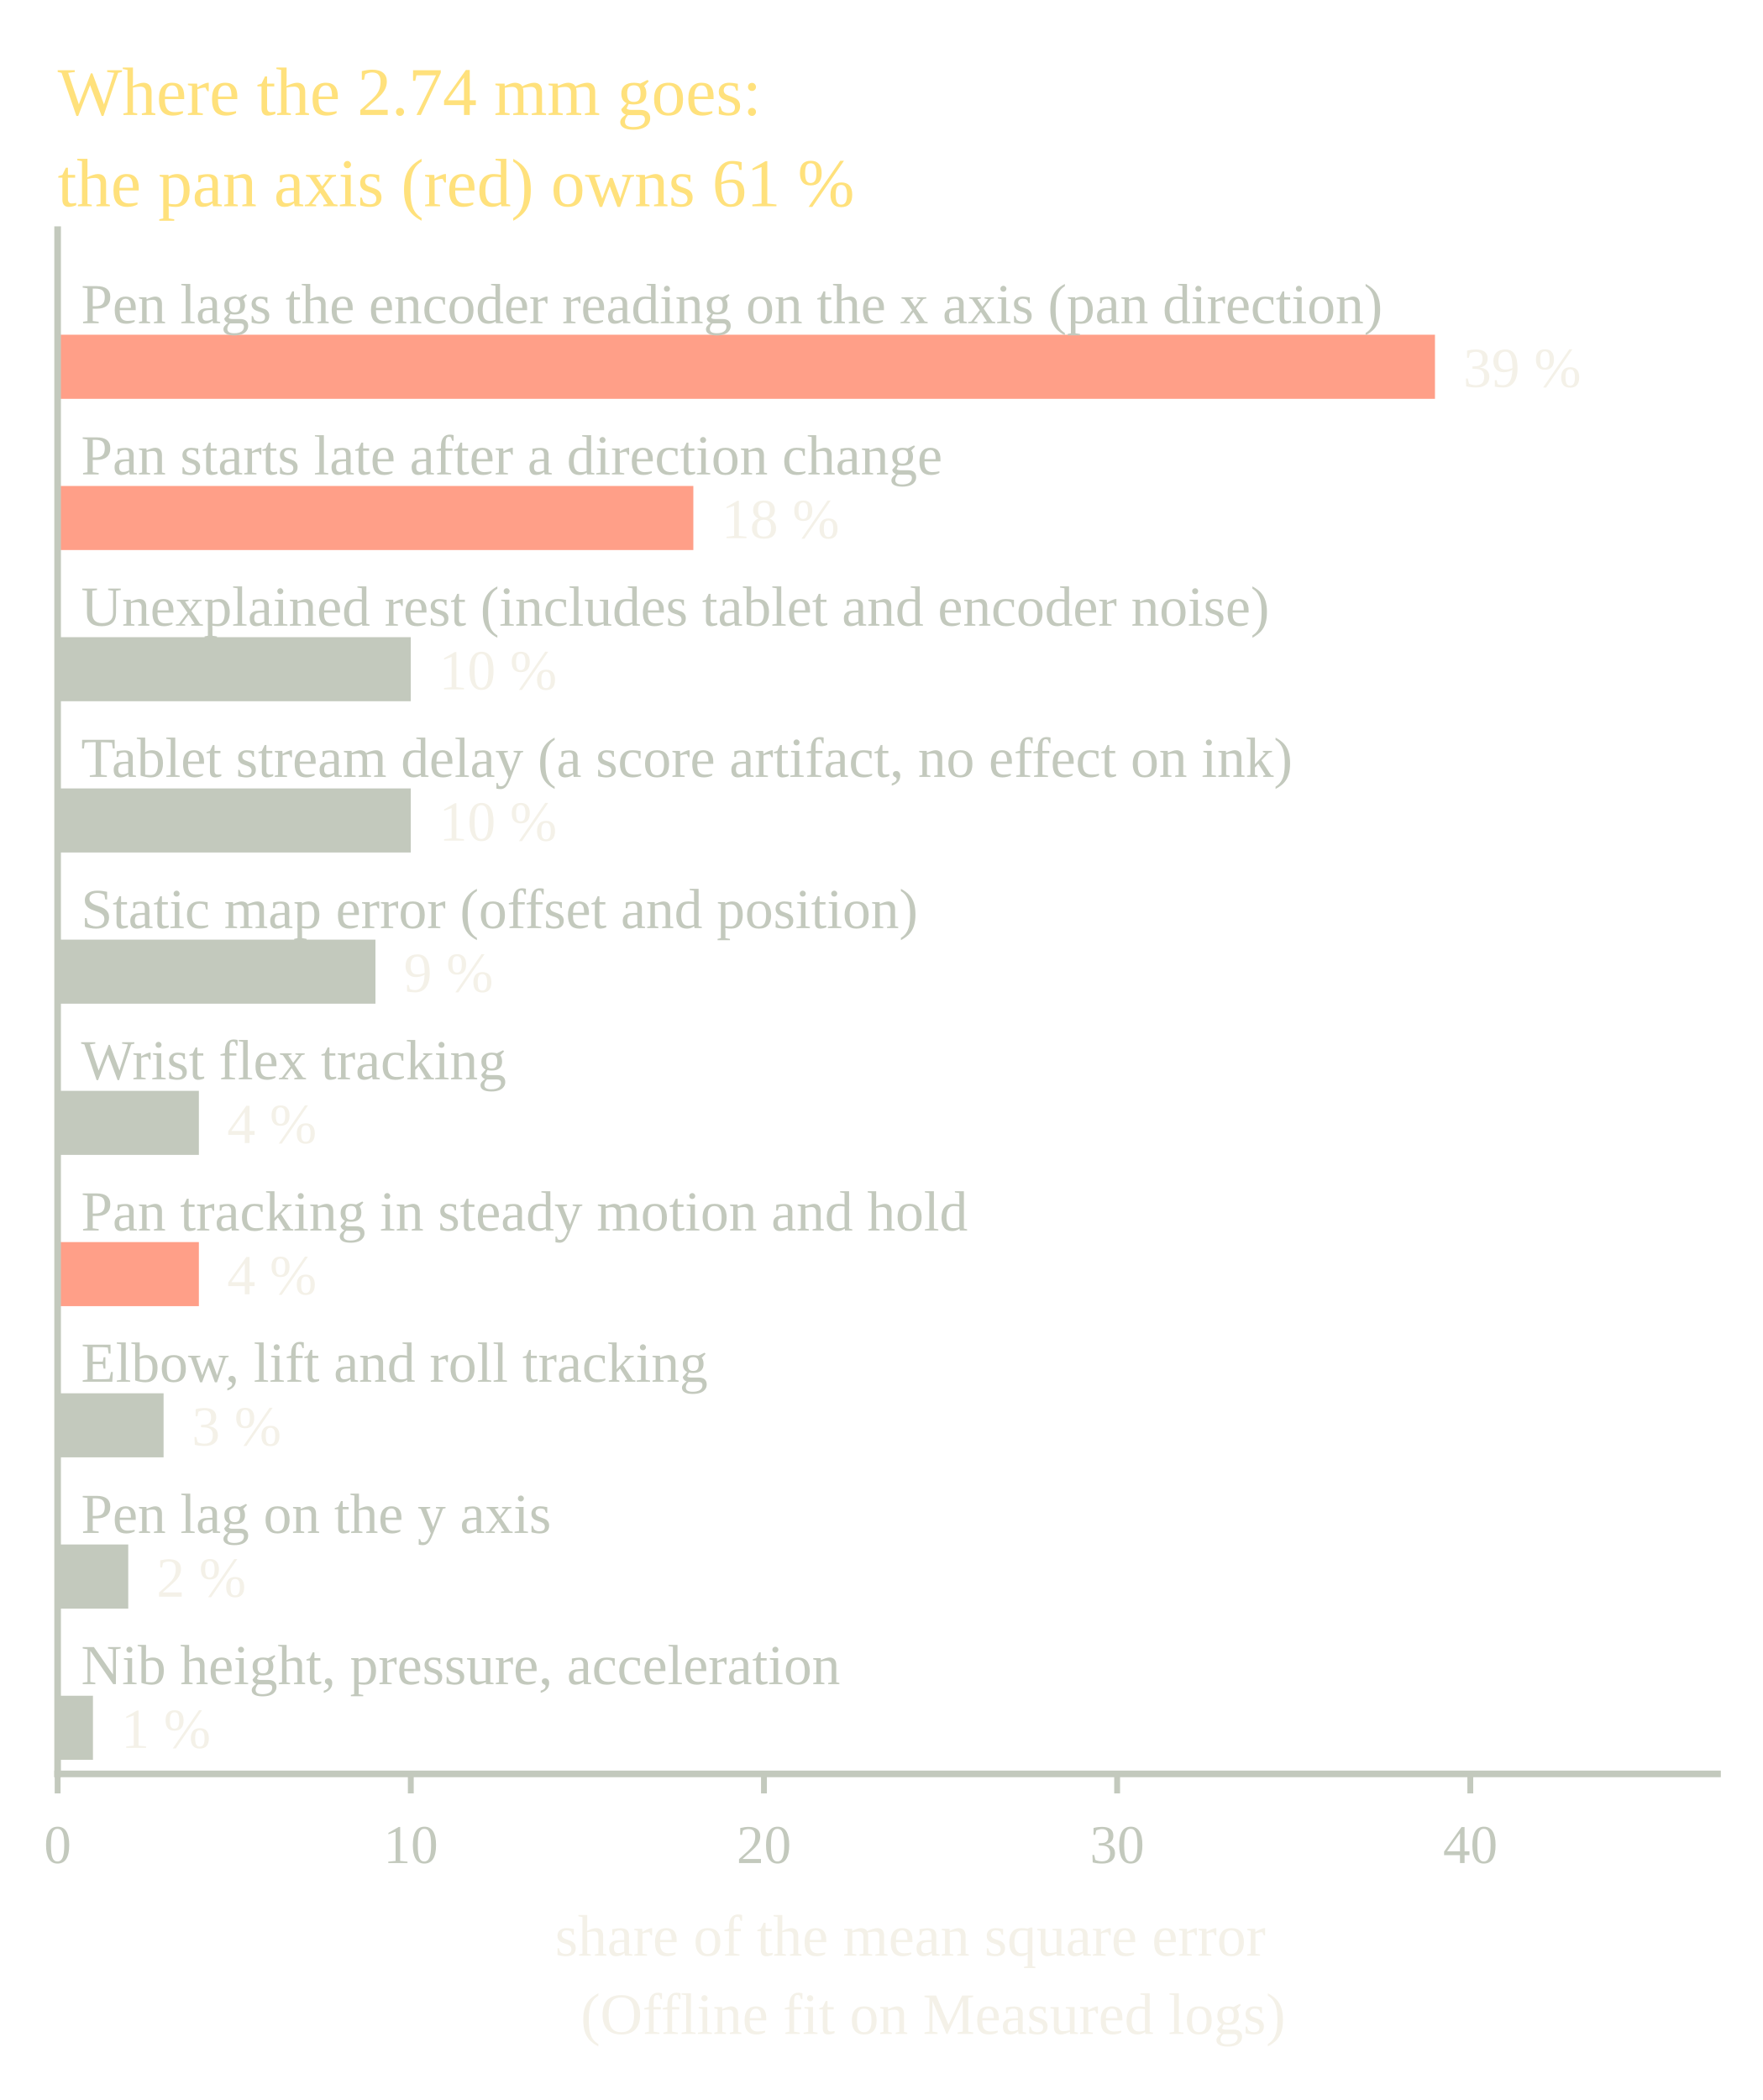
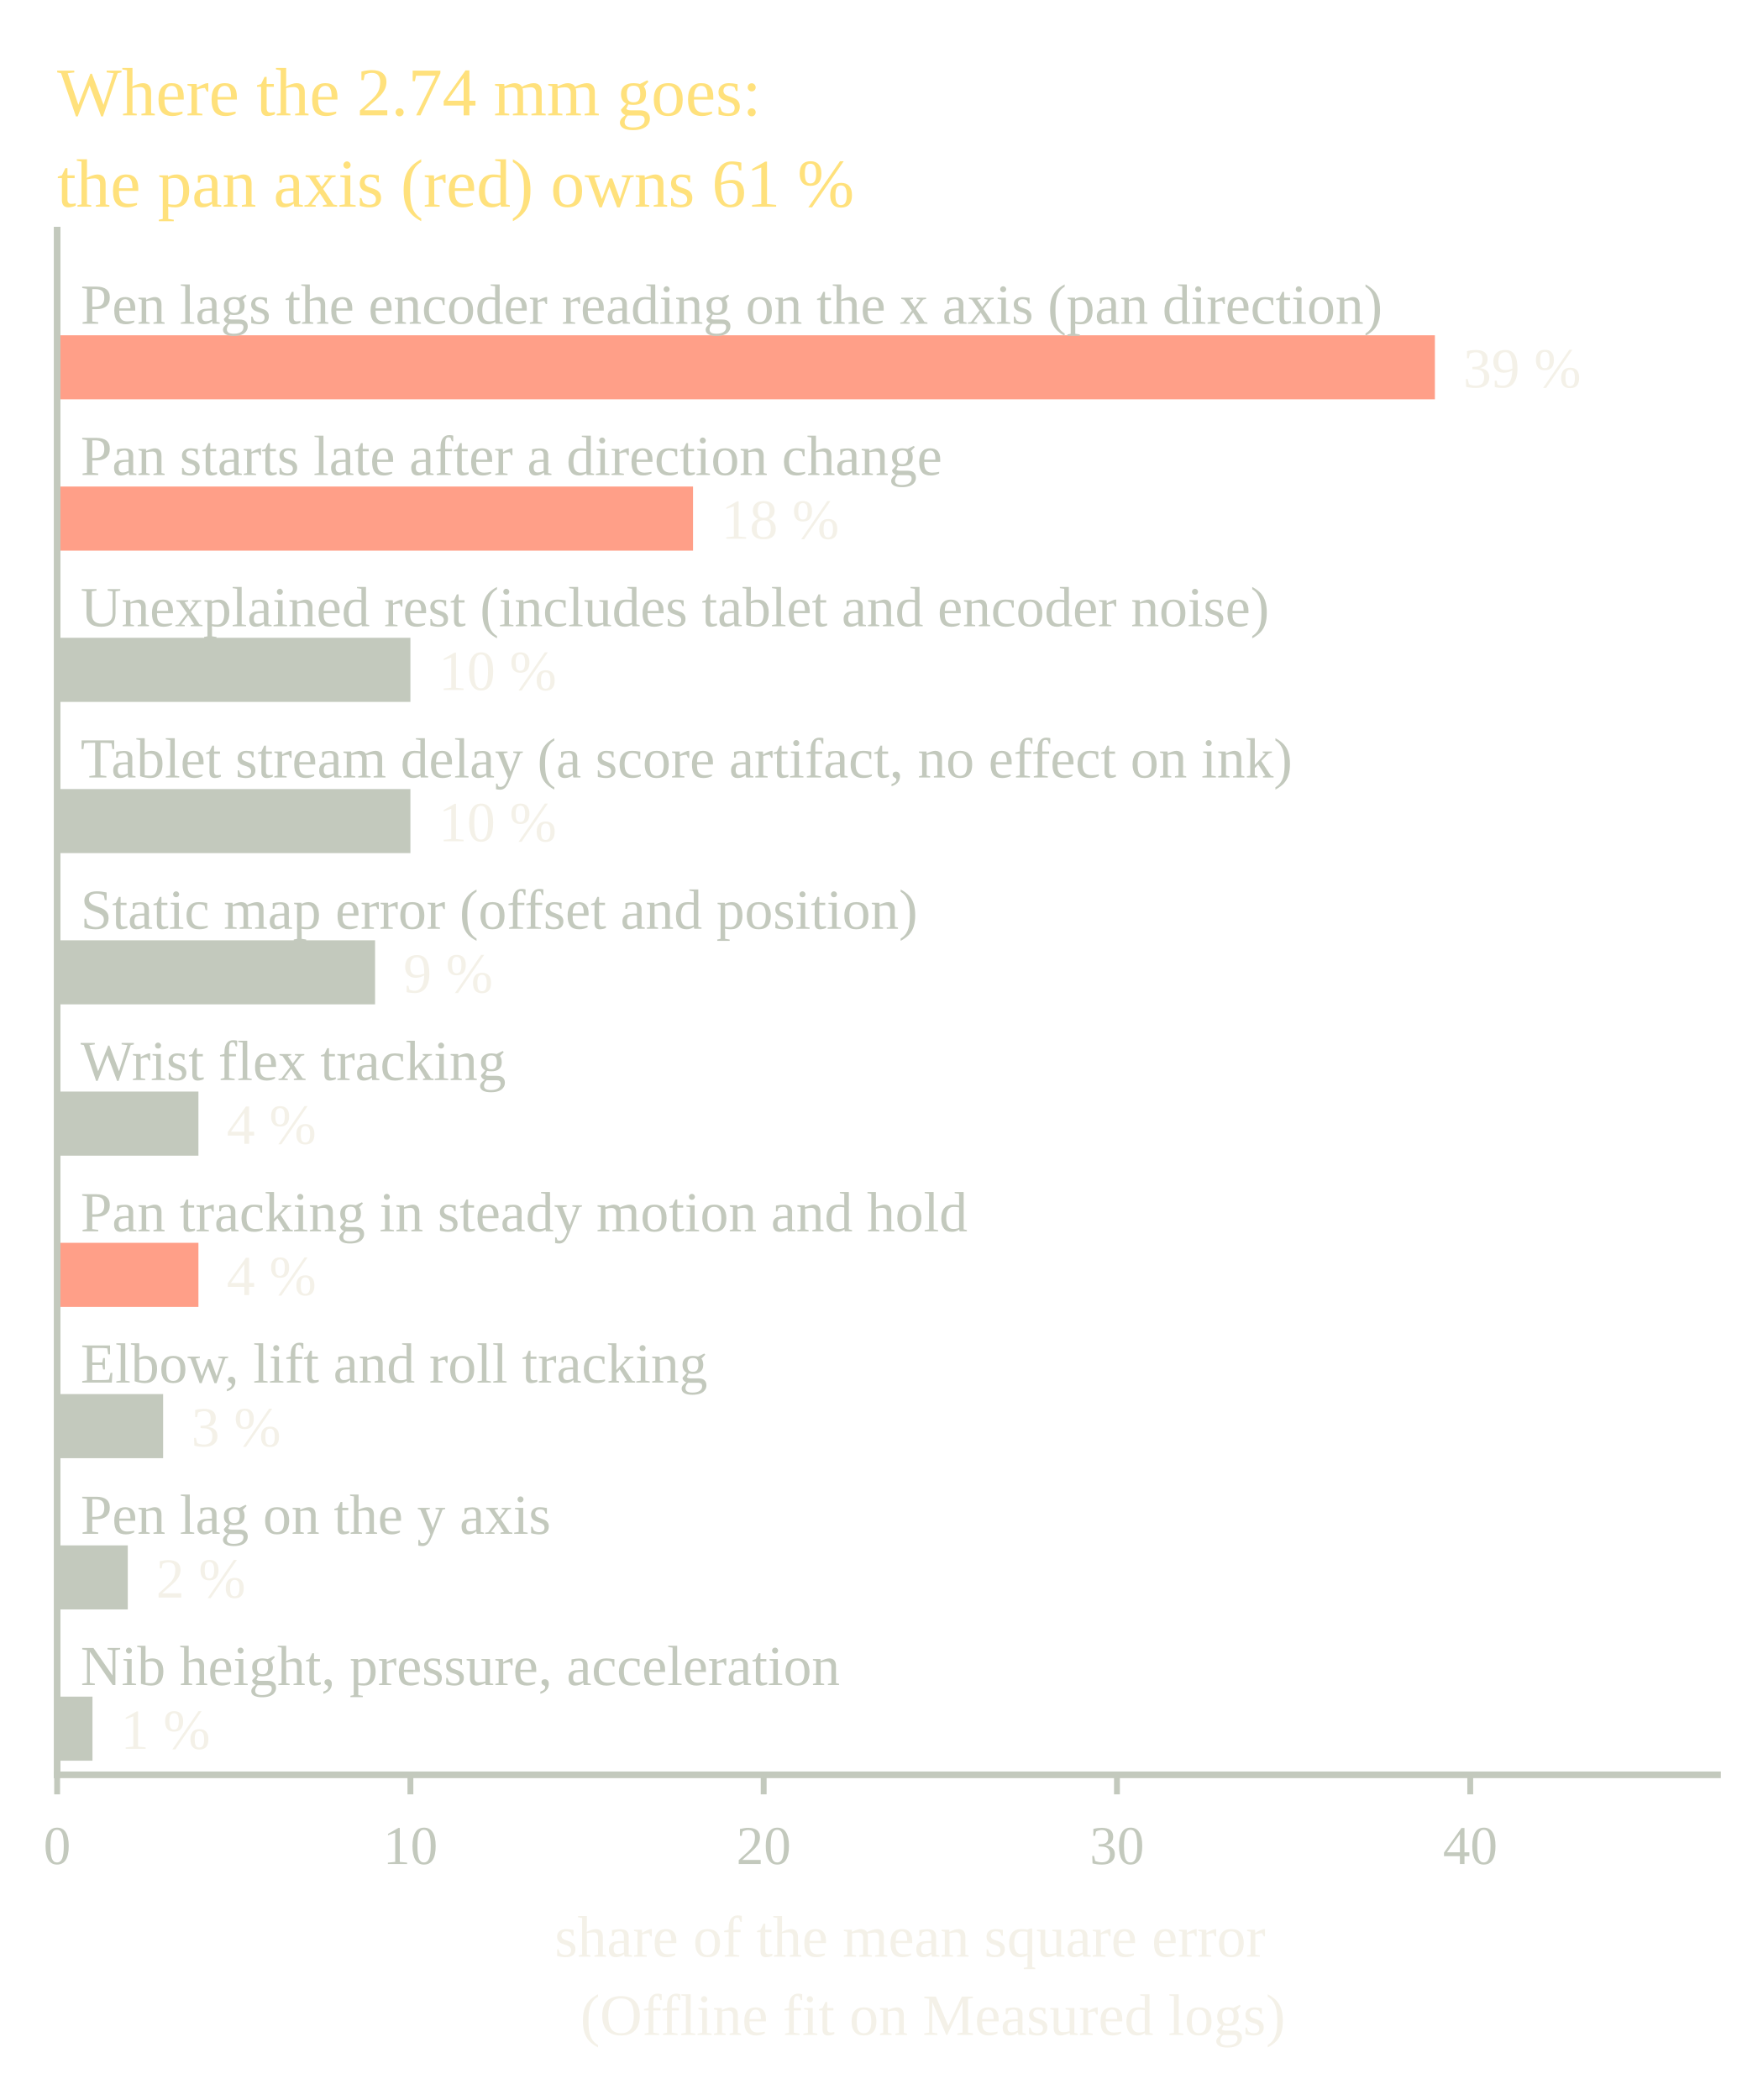
- <svg xmlns="http://www.w3.org/2000/svg" viewBox="0 0 451.44 537.84" stroke-linejoin="round" stroke-linecap="butt">
+ <svg xmlns="http://www.w3.org/2000/svg" viewBox="0 0 451.31 537.68" stroke-linejoin="round" stroke-linecap="butt">
  <defs>
    <path id="error-parts-m0f541ac5dc" d="M 0 0 L 0 5" style="stroke: #c3c9bd; stroke-width: 1.5" />
  </defs>
-   <use href="#error-parts-m0f541ac5dc" x="14.76" y="454.32" style="fill: #c3c9bd; stroke: #c3c9bd; stroke-width: 1.5" />
-   <text style="font-size: 14px; text-anchor: middle; fill: #c3c9bd" x="14.76" y="477.15" transform="rotate(-0 14.76 477.15)">0</text>
-   <use href="#error-parts-m0f541ac5dc" x="105.22" y="454.32" style="fill: #c3c9bd; stroke: #c3c9bd; stroke-width: 1.5" />
-   <text style="font-size: 14px; text-anchor: middle; fill: #c3c9bd" x="105.22" y="477.15" transform="rotate(-0 105.22 477.15)">10</text>
-   <use href="#error-parts-m0f541ac5dc" x="195.68" y="454.32" style="fill: #c3c9bd; stroke: #c3c9bd; stroke-width: 1.5" />
-   <text style="font-size: 14px; text-anchor: middle; fill: #c3c9bd" x="195.68" y="477.15" transform="rotate(-0 195.68 477.15)">20</text>
-   <use href="#error-parts-m0f541ac5dc" x="286.14" y="454.32" style="fill: #c3c9bd; stroke: #c3c9bd; stroke-width: 1.5" />
-   <text style="font-size: 14px; text-anchor: middle; fill: #c3c9bd" x="286.14" y="477.15" transform="rotate(-0 286.14 477.15)">30</text>
-   <use href="#error-parts-m0f541ac5dc" x="376.6" y="454.32" style="fill: #c3c9bd; stroke: #c3c9bd; stroke-width: 1.5" />
-   <text style="font-size: 14px; text-anchor: middle; fill: #c3c9bd" x="376.6" y="477.15" transform="rotate(-0 376.6 477.15)">40</text>
-   <text style="font-size: 15px; fill: #f4f1e8" transform="translate(142.18 500.88)">share of the mean square error</text>
-   <text style="font-size: 15px; fill: #f4f1e8" transform="translate(148.74 520.92)">(Offline fit on Measured logs)</text>
+   <use href="#error-parts-m0f541ac5dc" x="14.63" y="454.42" style="fill: #c3c9bd; stroke: #c3c9bd; stroke-width: 1.5" />
+   <text style="font-size: 14px; text-anchor: middle; fill: #c3c9bd" x="14.63" y="477.26" transform="rotate(-0 14.63 477.26)">0</text>
+   <use href="#error-parts-m0f541ac5dc" x="105.09" y="454.42" style="fill: #c3c9bd; stroke: #c3c9bd; stroke-width: 1.5" />
+   <text style="font-size: 14px; text-anchor: middle; fill: #c3c9bd" x="105.09" y="477.26" transform="rotate(-0 105.09 477.26)">10</text>
+   <use href="#error-parts-m0f541ac5dc" x="195.55" y="454.42" style="fill: #c3c9bd; stroke: #c3c9bd; stroke-width: 1.5" />
+   <text style="font-size: 14px; text-anchor: middle; fill: #c3c9bd" x="195.55" y="477.26" transform="rotate(-0 195.55 477.26)">20</text>
+   <use href="#error-parts-m0f541ac5dc" x="286.01" y="454.42" style="fill: #c3c9bd; stroke: #c3c9bd; stroke-width: 1.5" />
+   <text style="font-size: 14px; text-anchor: middle; fill: #c3c9bd" x="286.01" y="477.26" transform="rotate(-0 286.01 477.26)">30</text>
+   <use href="#error-parts-m0f541ac5dc" x="376.47" y="454.42" style="fill: #c3c9bd; stroke: #c3c9bd; stroke-width: 1.5" />
+   <text style="font-size: 14px; text-anchor: middle; fill: #c3c9bd" x="376.47" y="477.26" transform="rotate(-0 376.47 477.26)">40</text>
+   <text style="font-size: 15px; fill: #f4f1e8" transform="translate(142.05 500.98)">share of the mean square error</text>
+   <text style="font-size: 15px; fill: #f4f1e8" transform="translate(148.61 521.02)">(Offline fit on Measured logs)</text>
  <g />
-   <path d="M 14.76 85.73 L 367.55 85.73 L 367.55 102.14 L 14.76 102.14 z" clip-path="url(#error-parts-p1b0110117e)" style="fill: #ff9f88" />
-   <path d="M 14.76 124.46 L 177.59 124.46 L 177.59 140.87 L 14.76 140.87 z" clip-path="url(#error-parts-p1b0110117e)" style="fill: #ff9f88" />
-   <path d="M 14.76 163.19 L 105.22 163.19 L 105.22 179.6 L 14.76 179.6 z" clip-path="url(#error-parts-p1b0110117e)" style="fill: #c3c9bd" />
-   <path d="M 14.76 201.92 L 105.22 201.92 L 105.22 218.33 L 14.76 218.33 z" clip-path="url(#error-parts-p1b0110117e)" style="fill: #c3c9bd" />
-   <path d="M 14.76 240.65 L 96.17 240.65 L 96.17 257.06 L 14.76 257.06 z" clip-path="url(#error-parts-p1b0110117e)" style="fill: #c3c9bd" />
-   <path d="M 14.76 279.38 L 50.94 279.38 L 50.94 295.79 L 14.76 295.79 z" clip-path="url(#error-parts-p1b0110117e)" style="fill: #c3c9bd" />
-   <path d="M 14.76 318.11 L 50.94 318.11 L 50.94 334.52 L 14.76 334.52 z" clip-path="url(#error-parts-p1b0110117e)" style="fill: #ff9f88" />
-   <path d="M 14.76 356.84 L 41.9 356.84 L 41.9 373.25 L 14.76 373.25 z" clip-path="url(#error-parts-p1b0110117e)" style="fill: #c3c9bd" />
-   <path d="M 14.76 395.57 L 32.85 395.57 L 32.85 411.98 L 14.76 411.98 z" clip-path="url(#error-parts-p1b0110117e)" style="fill: #c3c9bd" />
-   <path d="M 14.76 434.3 L 23.81 434.3 L 23.81 450.71 L 14.76 450.71 z" clip-path="url(#error-parts-p1b0110117e)" style="fill: #c3c9bd" />
-   <path d="M 14.76 454.32 L 14.76 58.82" style="fill: none; stroke: #c3c9bd; stroke-width: 1.7; stroke-linejoin: miter; stroke-linecap: square" />
-   <path d="M 14.76 454.32 L 439.92 454.32" style="fill: none; stroke: #c3c9bd; stroke-width: 1.7; stroke-linejoin: miter; stroke-linecap: square" />
-   <text style="font-size: 14.5px; text-anchor: start; fill: #c3c9bd" x="20.76" y="82.78" transform="rotate(-0 20.76 82.78)">Pen lags the encoder reading on the x axis (pan direction)</text>
-   <text style="font-size: 14.5px; text-anchor: start; fill: #f4f1e8" x="374.79" y="99.1" transform="rotate(-0 374.79 99.1)">39 %</text>
-   <text style="font-size: 14.5px; text-anchor: start; fill: #c3c9bd" x="20.76" y="121.51" transform="rotate(-0 20.76 121.51)">Pan starts late after a direction change</text>
-   <text style="font-size: 14.5px; text-anchor: start; fill: #f4f1e8" x="184.82" y="137.83" transform="rotate(-0 184.82 137.83)">18 %</text>
-   <text style="font-size: 14.5px; text-anchor: start; fill: #c3c9bd" x="20.76" y="160.24" transform="rotate(-0 20.76 160.24)">Unexplained rest (includes tablet and encoder noise)</text>
-   <text style="font-size: 14.5px; text-anchor: start; fill: #f4f1e8" x="112.46" y="176.56" transform="rotate(-0 112.46 176.56)">10 %</text>
-   <text style="font-size: 14.5px; text-anchor: start; fill: #c3c9bd" x="20.76" y="198.97" transform="rotate(-0 20.76 198.97)">Tablet stream delay (a score artifact, no effect on ink)</text>
-   <text style="font-size: 14.5px; text-anchor: start; fill: #f4f1e8" x="112.46" y="215.29" transform="rotate(-0 112.46 215.29)">10 %</text>
-   <text style="font-size: 14.5px; text-anchor: start; fill: #c3c9bd" x="20.76" y="237.7" transform="rotate(-0 20.76 237.7)">Static map error (offset and position)</text>
-   <text style="font-size: 14.5px; text-anchor: start; fill: #f4f1e8" x="103.41" y="254.02" transform="rotate(-0 103.41 254.02)">9 %</text>
-   <text style="font-size: 14.5px; text-anchor: start; fill: #c3c9bd" x="20.76" y="276.42" transform="rotate(-0 20.76 276.42)">Wrist flex tracking</text>
-   <text style="font-size: 14.5px; text-anchor: start; fill: #f4f1e8" x="58.18" y="292.75" transform="rotate(-0 58.18 292.75)">4 %</text>
-   <text style="font-size: 14.5px; text-anchor: start; fill: #c3c9bd" x="20.76" y="315.15" transform="rotate(-0 20.76 315.15)">Pan tracking in steady motion and hold</text>
-   <text style="font-size: 14.5px; text-anchor: start; fill: #f4f1e8" x="58.18" y="331.48" transform="rotate(-0 58.18 331.48)">4 %</text>
-   <text style="font-size: 14.5px; text-anchor: start; fill: #c3c9bd" x="20.76" y="353.88" transform="rotate(-0 20.76 353.88)">Elbow, lift and roll tracking</text>
-   <text style="font-size: 14.5px; text-anchor: start; fill: #f4f1e8" x="49.13" y="370.2" transform="rotate(-0 49.13 370.2)">3 %</text>
-   <text style="font-size: 14.5px; text-anchor: start; fill: #c3c9bd" x="20.76" y="392.61" transform="rotate(-0 20.76 392.61)">Pen lag on the y axis</text>
-   <text style="font-size: 14.5px; text-anchor: start; fill: #f4f1e8" x="40.09" y="408.93" transform="rotate(-0 40.09 408.93)">2 %</text>
-   <text style="font-size: 14.5px; text-anchor: start; fill: #c3c9bd" x="20.76" y="431.34" transform="rotate(-0 20.76 431.34)">Nib height, pressure, acceleration</text>
-   <text style="font-size: 14.5px; text-anchor: start; fill: #f4f1e8" x="31.04" y="447.66" transform="rotate(-0 31.04 447.66)">1 %</text>
-   <text style="font-size: 17.5px; fill: #ffe17c" transform="translate(14.76 29.44)">Where the 2.74 mm goes:</text>
-   <text style="font-size: 17.5px; fill: #ffe17c" transform="translate(14.76 52.82)">the pan axis (red) owns 61 %</text>
+   <path d="M 14.63 85.84 L 367.42 85.84 L 367.42 102.25 L 14.63 102.25 z" clip-path="url(#error-parts-pedac091a5c)" style="fill: #ff9f88" />
+   <path d="M 14.63 124.57 L 177.46 124.57 L 177.46 140.98 L 14.63 140.98 z" clip-path="url(#error-parts-pedac091a5c)" style="fill: #ff9f88" />
+   <path d="M 14.63 163.3 L 105.09 163.3 L 105.09 179.71 L 14.63 179.71 z" clip-path="url(#error-parts-pedac091a5c)" style="fill: #c3c9bd" />
+   <path d="M 14.63 202.02 L 105.09 202.02 L 105.09 218.43 L 14.63 218.43 z" clip-path="url(#error-parts-pedac091a5c)" style="fill: #c3c9bd" />
+   <path d="M 14.63 240.75 L 96.04 240.75 L 96.04 257.16 L 14.63 257.16 z" clip-path="url(#error-parts-pedac091a5c)" style="fill: #c3c9bd" />
+   <path d="M 14.63 279.48 L 50.81 279.48 L 50.81 295.89 L 14.63 295.89 z" clip-path="url(#error-parts-pedac091a5c)" style="fill: #c3c9bd" />
+   <path d="M 14.63 318.21 L 50.81 318.21 L 50.81 334.62 L 14.63 334.62 z" clip-path="url(#error-parts-pedac091a5c)" style="fill: #ff9f88" />
+   <path d="M 14.63 356.94 L 41.77 356.94 L 41.77 373.35 L 14.63 373.35 z" clip-path="url(#error-parts-pedac091a5c)" style="fill: #c3c9bd" />
+   <path d="M 14.63 395.67 L 32.72 395.67 L 32.72 412.08 L 14.63 412.08 z" clip-path="url(#error-parts-pedac091a5c)" style="fill: #c3c9bd" />
+   <path d="M 14.63 434.4 L 23.68 434.4 L 23.68 450.81 L 14.63 450.81 z" clip-path="url(#error-parts-pedac091a5c)" style="fill: #c3c9bd" />
+   <path d="M 14.63 454.42 L 14.63 58.92" style="fill: none; stroke: #c3c9bd; stroke-width: 1.7; stroke-linejoin: miter; stroke-linecap: square" />
+   <path d="M 14.63 454.42 L 439.79 454.42" style="fill: none; stroke: #c3c9bd; stroke-width: 1.7; stroke-linejoin: miter; stroke-linecap: square" />
+   <text style="font-size: 14.5px; text-anchor: start; fill: #c3c9bd" x="20.63" y="82.88" transform="rotate(-0 20.63 82.88)">Pen lags the encoder reading on the x axis (pan direction)</text>
+   <text style="font-size: 14.5px; text-anchor: start; fill: #f4f1e8" x="374.66" y="99.2" transform="rotate(-0 374.66 99.2)">39 %</text>
+   <text style="font-size: 14.5px; text-anchor: start; fill: #c3c9bd" x="20.63" y="121.61" transform="rotate(-0 20.63 121.61)">Pan starts late after a direction change</text>
+   <text style="font-size: 14.5px; text-anchor: start; fill: #f4f1e8" x="184.69" y="137.93" transform="rotate(-0 184.69 137.93)">18 %</text>
+   <text style="font-size: 14.5px; text-anchor: start; fill: #c3c9bd" x="20.63" y="160.34" transform="rotate(-0 20.63 160.34)">Unexplained rest (includes tablet and encoder noise)</text>
+   <text style="font-size: 14.5px; text-anchor: start; fill: #f4f1e8" x="112.33" y="176.66" transform="rotate(-0 112.33 176.66)">10 %</text>
+   <text style="font-size: 14.5px; text-anchor: start; fill: #c3c9bd" x="20.63" y="199.07" transform="rotate(-0 20.63 199.07)">Tablet stream delay (a score artifact, no effect on ink)</text>
+   <text style="font-size: 14.5px; text-anchor: start; fill: #f4f1e8" x="112.33" y="215.39" transform="rotate(-0 112.33 215.39)">10 %</text>
+   <text style="font-size: 14.5px; text-anchor: start; fill: #c3c9bd" x="20.63" y="237.8" transform="rotate(-0 20.63 237.8)">Static map error (offset and position)</text>
+   <text style="font-size: 14.5px; text-anchor: start; fill: #f4f1e8" x="103.28" y="254.12" transform="rotate(-0 103.28 254.12)">9 %</text>
+   <text style="font-size: 14.5px; text-anchor: start; fill: #c3c9bd" x="20.63" y="276.53" transform="rotate(-0 20.63 276.53)">Wrist flex tracking</text>
+   <text style="font-size: 14.5px; text-anchor: start; fill: #f4f1e8" x="58.05" y="292.85" transform="rotate(-0 58.05 292.85)">4 %</text>
+   <text style="font-size: 14.5px; text-anchor: start; fill: #c3c9bd" x="20.63" y="315.26" transform="rotate(-0 20.63 315.26)">Pan tracking in steady motion and hold</text>
+   <text style="font-size: 14.5px; text-anchor: start; fill: #f4f1e8" x="58.05" y="331.58" transform="rotate(-0 58.05 331.58)">4 %</text>
+   <text style="font-size: 14.5px; text-anchor: start; fill: #c3c9bd" x="20.63" y="353.99" transform="rotate(-0 20.63 353.99)">Elbow, lift and roll tracking</text>
+   <text style="font-size: 14.5px; text-anchor: start; fill: #f4f1e8" x="49" y="370.31" transform="rotate(-0 49 370.31)">3 %</text>
+   <text style="font-size: 14.5px; text-anchor: start; fill: #c3c9bd" x="20.63" y="392.72" transform="rotate(-0 20.63 392.72)">Pen lag on the y axis</text>
+   <text style="font-size: 14.5px; text-anchor: start; fill: #f4f1e8" x="39.96" y="409.04" transform="rotate(-0 39.96 409.04)">2 %</text>
+   <text style="font-size: 14.5px; text-anchor: start; fill: #c3c9bd" x="20.63" y="431.44" transform="rotate(-0 20.63 431.44)">Nib height, pressure, acceleration</text>
+   <text style="font-size: 14.5px; text-anchor: start; fill: #f4f1e8" x="30.91" y="447.77" transform="rotate(-0 30.91 447.77)">1 %</text>
+   <text style="font-size: 17.5px; fill: #ffe17c" transform="translate(14.63 29.54)">Where the 2.74 mm goes:</text>
+   <text style="font-size: 17.5px; fill: #ffe17c" transform="translate(14.63 52.92)">the pan axis (red) owns 61 %</text>
  <defs>
-     <clipPath id="error-parts-p1b0110117e">
-       <rect x="14.76" y="58.82" width="425.16" height="395.5" />
+     <clipPath id="error-parts-pedac091a5c">
+       <rect x="14.63" y="58.92" width="425.16" height="395.5" />
    </clipPath>
  </defs>
</svg>
